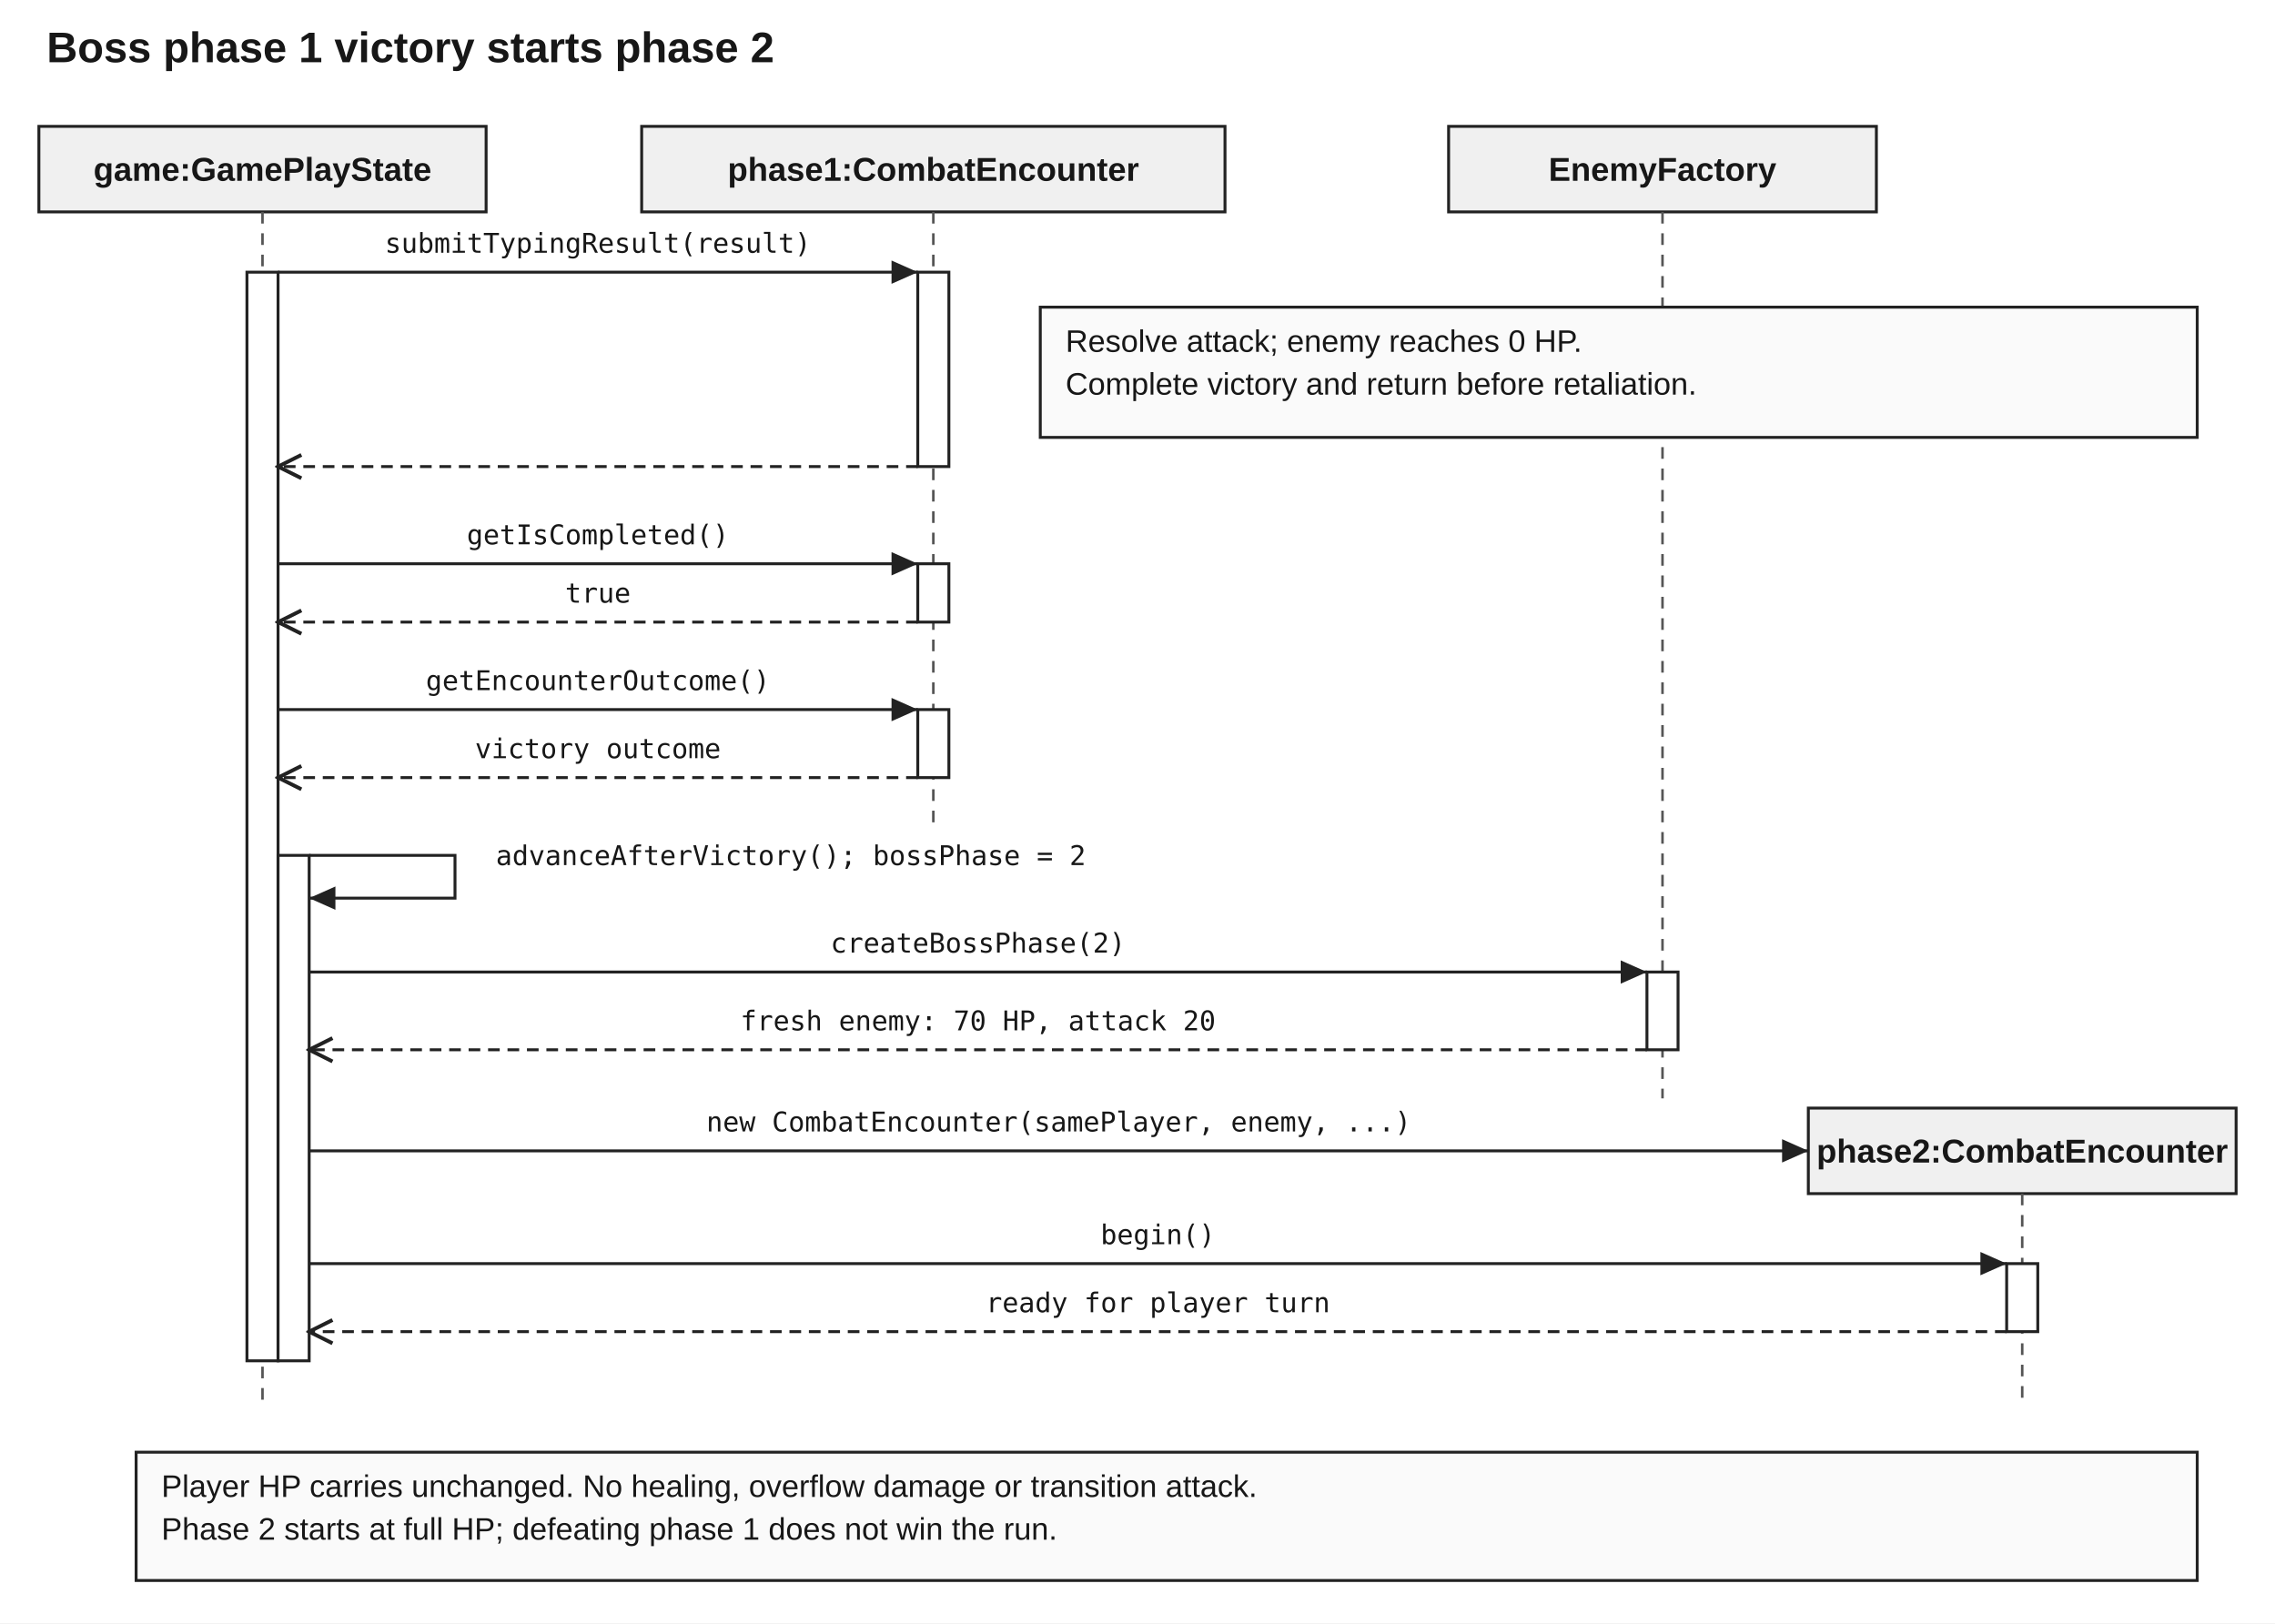
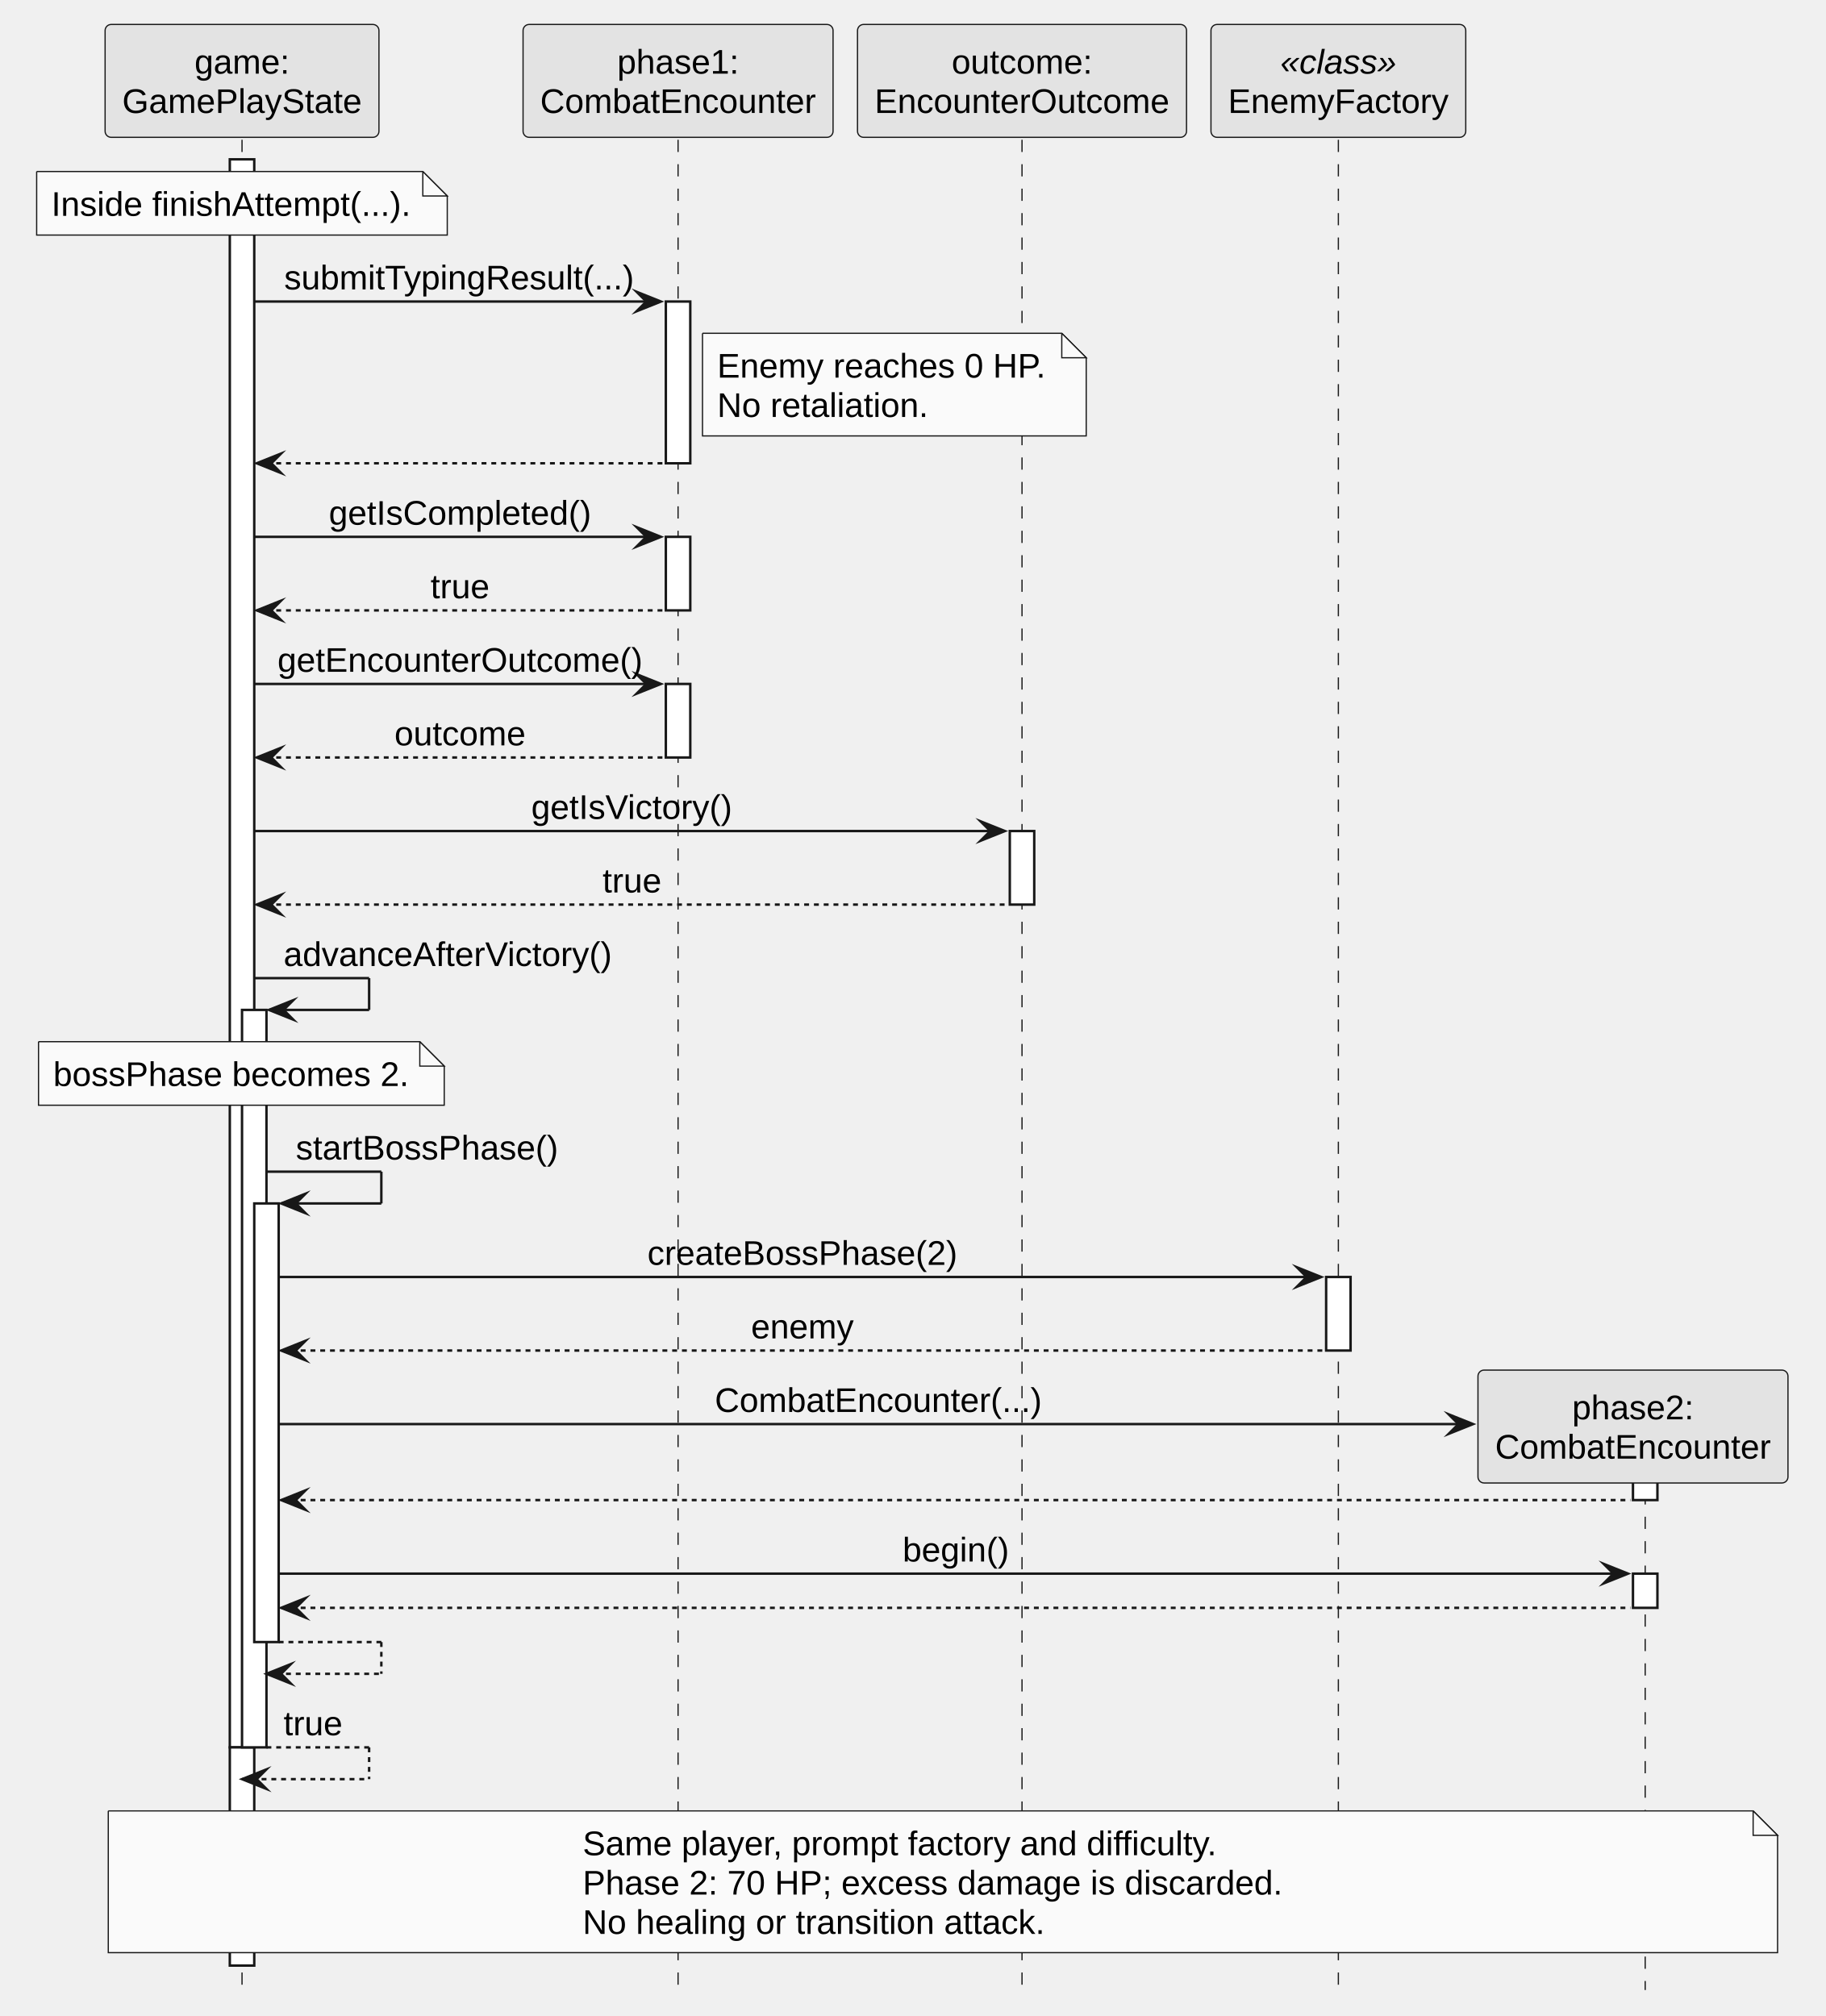
- <svg xmlns="http://www.w3.org/2000/svg" width="1170" height="835" viewBox="0 0 1170 835" role="img" aria-labelledby="title desc">
-   <defs>
-     <marker id="filled" markerWidth="10" markerHeight="8" refX="9" refY="4" orient="auto">
-       <path d="M0 0 L9 4 L0 8 Z" fill="#222" />
-     </marker>
-     <marker id="open" markerWidth="10" markerHeight="10" refX="9" refY="5" orient="auto">
-       <path d="M1 1 L9 5 L1 9" fill="none" stroke="#222" stroke-width="1.3" />
-     </marker>
-   </defs>
-   <style>text{font-family:Arial,Helvetica,sans-serif;fill:#171717} .title{font-size:22px;font-weight:700} .head{font-size:17px;font-weight:600} .body{font-size:16px} .code{font-family:Consolas,monospace;font-size:14px} .small{font-size:14px} .line{fill:none;stroke:#222;stroke-width:1.5} .life{fill:none;stroke:#555;stroke-width:1.3;stroke-dasharray:6 5} .return{fill:none;stroke:#222;stroke-width:1.5;stroke-dasharray:6 4} .box{fill:white;stroke:#222;stroke-width:1.5}</style>
-   <rect width="100%" height="100%" fill="white" />
-   <text x="24" y="32" class="title" text-anchor="start">Boss phase 1 victory starts phase 2</text>
-   <rect x="20" y="65" width="230" height="44" fill="#f0f0f0" stroke="#222" stroke-width="1.5" />
-   <text x="135" y="93" class="head" text-anchor="middle">game:GamePlayState</text>
-   <rect x="330" y="65" width="300" height="44" fill="#f0f0f0" stroke="#222" stroke-width="1.5" />
-   <text x="480" y="93" class="head" text-anchor="middle">phase1:CombatEncounter</text>
-   <rect x="745" y="65" width="220" height="44" fill="#f0f0f0" stroke="#222" stroke-width="1.5" />
-   <text x="855" y="93" class="head" text-anchor="middle">EnemyFactory</text>
-   <line x1="135" y1="109" x2="135" y2="720" class="life" />
-   <line x1="480" y1="109" x2="480" y2="425" class="life" />
-   <line x1="855" y1="109" x2="855" y2="565" class="life" />
-   <rect x="127" y="140" width="16" height="560" fill="white" stroke="#222" stroke-width="1.5" />
-   <rect x="143" y="440" width="16" height="260" fill="white" stroke="#222" stroke-width="1.5" />
-   <rect x="472" y="140" width="16" height="100" fill="white" stroke="#222" stroke-width="1.5" />
-   <rect x="472" y="290" width="16" height="30" fill="white" stroke="#222" stroke-width="1.5" />
-   <rect x="472" y="365" width="16" height="35" fill="white" stroke="#222" stroke-width="1.5" />
-   <rect x="847" y="500" width="16" height="40" fill="white" stroke="#222" stroke-width="1.5" />
-   <line x1="143" y1="140" x2="472" y2="140" class="line" marker-end="url(#filled)" />
-   <text x="307.5" y="130" class="code" text-anchor="middle">submitTypingResult(result)</text>
-   <rect x="535" y="158" width="595" height="67" fill="#fafafa" stroke="#222" stroke-width="1.5" />
-   <text x="548" y="181" class="body" text-anchor="start">Resolve attack; enemy reaches 0 HP.</text>
-   <text x="548" y="203" class="body" text-anchor="start">Complete victory and return before retaliation.</text>
-   <line x1="472" y1="240" x2="143" y2="240" class="return" marker-end="url(#open)" />
-   <line x1="143" y1="290" x2="472" y2="290" class="line" marker-end="url(#filled)" />
-   <text x="307.5" y="280" class="code" text-anchor="middle">getIsCompleted()</text>
-   <line x1="472" y1="320" x2="143" y2="320" class="return" marker-end="url(#open)" />
-   <text x="307.5" y="310" class="code" text-anchor="middle">true</text>
-   <line x1="143" y1="365" x2="472" y2="365" class="line" marker-end="url(#filled)" />
-   <text x="307.5" y="355" class="code" text-anchor="middle">getEncounterOutcome()</text>
-   <line x1="472" y1="400" x2="143" y2="400" class="return" marker-end="url(#open)" />
-   <text x="307.5" y="390" class="code" text-anchor="middle">victory outcome</text>
-   <path d="M159 440 H234 V462 H159" class="line" marker-end="url(#filled)" />
-   <text x="255" y="445" class="code" text-anchor="start">advanceAfterVictory(); bossPhase = 2</text>
-   <line x1="159" y1="500" x2="847" y2="500" class="line" marker-end="url(#filled)" />
-   <text x="503" y="490" class="code" text-anchor="middle">createBossPhase(2)</text>
-   <line x1="847" y1="540" x2="159" y2="540" class="return" marker-end="url(#open)" />
-   <text x="503" y="530" class="code" text-anchor="middle">fresh enemy: 70 HP, attack 20</text>
-   <rect x="930" y="570" width="220" height="44" fill="#f0f0f0" stroke="#222" stroke-width="1.5" />
-   <text x="1040" y="598" class="head" text-anchor="middle">phase2:CombatEncounter</text>
-   <line x1="1040" y1="614" x2="1040" y2="720" class="life" />
-   <line x1="159" y1="592" x2="930" y2="592" class="line" marker-end="url(#filled)" />
-   <text x="544.5" y="582" class="code" text-anchor="middle">new CombatEncounter(samePlayer, enemy, ...)</text>
-   <rect x="1032" y="650" width="16" height="35" fill="white" stroke="#222" stroke-width="1.5" />
-   <line x1="159" y1="650" x2="1032" y2="650" class="line" marker-end="url(#filled)" />
-   <text x="595.5" y="640" class="code" text-anchor="middle">begin()</text>
-   <line x1="1032" y1="685" x2="159" y2="685" class="return" marker-end="url(#open)" />
-   <text x="595.5" y="675" class="code" text-anchor="middle">ready for player turn</text>
-   <rect x="70" y="747" width="1060" height="66" fill="#fafafa" stroke="#222" stroke-width="1.5" />
-   <text x="83" y="770" class="body" text-anchor="start">Player HP carries unchanged. No healing, overflow damage or transition attack.</text>
-   <text x="83" y="792" class="body" text-anchor="start">Phase 2 starts at full HP; defeating phase 1 does not win the run.</text>
+ <svg xmlns="http://www.w3.org/2000/svg" version="1.1" data-diagram-type="SEQUENCE" style="width:747px;height:825px;background:#FFFFFF;" width="747px" height="825px" viewBox="0 0 747 825" zoomAndPan="magnify" preserveAspectRatio="none" contentStyleType="text/css">
+   <defs />
+   <g font-family="sans-serif" lengthAdjust="spacing">
+     <g class="participant-lifeline" data-qualified-name="game" data-entity-uid="part1" id="part1-lifeline" data-source-line="9">
+       <g>
+         <rect x="95.527" y="57.197" width="8" height="757.17" fill="#000" fill-opacity="0" />
+         <line x1="99.027" y1="57.197" x2="99.027" y2="814.367" style="stroke:#181818;stroke-width:0.5;stroke-dasharray:5,5;" />
+       </g>
+     </g>
+     <g>
+       <rect x="94.027" y="65.197" width="10" height="649.874" fill="#FFF" style="stroke:#181818;stroke-width:1;" />
+     </g>
+     <g>
+       <rect x="94.027" y="715.071" width="10" height="89.296" fill="#FFF" style="stroke:#181818;stroke-width:1;" />
+     </g>
+     <g>
+       <rect x="99.027" y="413.282" width="10" height="301.789" fill="#FFF" style="stroke:#181818;stroke-width:1;" />
+     </g>
+     <g>
+       <rect x="104.027" y="492.479" width="10" height="179.493" fill="#FFF" style="stroke:#181818;stroke-width:1;" />
+     </g>
+     <g class="participant-lifeline" data-qualified-name="phase1" data-entity-uid="part2" id="part2-lifeline" data-source-line="10">
+       <g>
+         <rect x="273.934" y="57.197" width="8" height="757.17" fill="#000" fill-opacity="0" />
+         <line x1="277.434" y1="57.197" x2="277.434" y2="814.367" style="stroke:#181818;stroke-width:0.5;stroke-dasharray:5,5;" />
+       </g>
+     </g>
+     <g>
+       <rect x="272.434" y="123.395" width="10" height="66.197" fill="#FFF" style="stroke:#181818;stroke-width:1;" />
+     </g>
+     <g>
+       <rect x="272.434" y="219.69" width="10" height="30.099" fill="#FFF" style="stroke:#181818;stroke-width:1;" />
+     </g>
+     <g>
+       <rect x="272.434" y="279.888" width="10" height="30.099" fill="#FFF" style="stroke:#181818;stroke-width:1;" />
+     </g>
+     <g class="participant-lifeline" data-qualified-name="outcome" data-entity-uid="part3" id="part3-lifeline" data-source-line="11">
+       <g>
+         <rect x="414.664" y="57.197" width="8" height="757.17" fill="#000" fill-opacity="0" />
+         <line x1="418.164" y1="57.197" x2="418.164" y2="814.367" style="stroke:#181818;stroke-width:0.5;stroke-dasharray:5,5;" />
+       </g>
+     </g>
+     <g>
+       <rect x="413.164" y="340.085" width="10" height="30.099" fill="#FFF" style="stroke:#181818;stroke-width:1;" />
+     </g>
+     <g class="participant-lifeline" data-qualified-name="factory" data-entity-uid="part4" id="part4-lifeline" data-source-line="12">
+       <g>
+         <rect x="544.098" y="57.197" width="8" height="757.17" fill="#000" fill-opacity="0" />
+         <line x1="547.598" y1="57.197" x2="547.598" y2="814.367" style="stroke:#181818;stroke-width:0.5;stroke-dasharray:5,5;" />
+       </g>
+     </g>
+     <g>
+       <rect x="542.598" y="522.578" width="10" height="30.099" fill="#FFF" style="stroke:#181818;stroke-width:1;" />
+     </g>
+     <g class="participant-lifeline" data-qualified-name="phase2" data-entity-uid="part5" id="part5-lifeline" data-source-line="43">
+       <g>
+         <rect x="669.643" y="560.677" width="8" height="253.69" fill="#000" fill-opacity="0" />
+         <line x1="673.143" y1="560.677" x2="673.143" y2="814.367" style="stroke:#181818;stroke-width:0.5;stroke-dasharray:5,5;" />
+       </g>
+     </g>
+     <g>
+       <rect x="668.143" y="582.775" width="10" height="31.099" fill="#FFF" style="stroke:#181818;stroke-width:1;" />
+     </g>
+     <g>
+       <rect x="668.143" y="643.973" width="10" height="14" fill="#FFF" style="stroke:#181818;stroke-width:1;" />
+     </g>
+     <g class="participant participant-head" data-qualified-name="game" data-entity-uid="part1" id="part1-head" data-source-line="9">
+       <rect x="43.003" y="10" width="112.048" height="46.197" fill="#E3E3E3" style="stroke:#181818;stroke-width:0.5;" rx="2.5" ry="2.5" />
+       <text x="79.572" y="30.132" fill="#000" font-size="14" textLength="38.91" font-family="Arial">game:</text>
+       <text x="50.003" y="46.23" fill="#000" font-size="14" textLength="98.048" font-family="Arial">GamePlayState</text>
+     </g>
+     <g class="participant participant-head" data-qualified-name="phase1" data-entity-uid="part2" id="part2-head" data-source-line="10">
+       <rect x="214.013" y="10" width="126.841" height="46.197" fill="#E3E3E3" style="stroke:#181818;stroke-width:0.5;" rx="2.5" ry="2.5" />
+       <text x="252.523" y="30.132" fill="#000" font-size="14" textLength="49.82" font-family="Arial">phase1:</text>
+       <text x="221.013" y="46.23" fill="#000" font-size="14" textLength="112.841" font-family="Arial">CombatEncounter</text>
+     </g>
+     <g class="participant participant-head" data-qualified-name="outcome" data-entity-uid="part3" id="part3-head" data-source-line="11">
+       <rect x="350.854" y="10" width="134.62" height="46.197" fill="#E3E3E3" style="stroke:#181818;stroke-width:0.5;" rx="2.5" ry="2.5" />
+       <text x="389.371" y="30.132" fill="#000" font-size="14" textLength="57.586" font-family="Arial">outcome:</text>
+       <text x="357.854" y="46.23" fill="#000" font-size="14" textLength="120.62" font-family="Arial">EncounterOutcome</text>
+     </g>
+     <g class="participant participant-head" data-qualified-name="factory" data-entity-uid="part4" id="part4-head" data-source-line="12">
+       <rect x="495.474" y="10" width="104.248" height="46.197" fill="#E3E3E3" style="stroke:#181818;stroke-width:0.5;" rx="2.5" ry="2.5" />
+       <text x="523.864" y="30.132" fill="#000" font-size="14" textLength="47.469" font-style="italic" font-family="Arial">«class»</text>
+       <text x="502.474" y="46.23" fill="#000" font-size="14" textLength="90.248" font-family="Arial">EnemyFactory</text>
+     </g>
+     <path d="M15,70.197 L15,96.197 L183,96.197 L183,80.197 L173,70.197 L15,70.197" style="stroke:#181818;stroke-width:0.5;" fill="#FAFAFA" />
+     <path d="M173,70.197 L173,80.197 L183,80.197 L173,70.197" style="stroke:#181818;stroke-width:0.5;" fill="#FAFAFA" />
+     <text x="21" y="88.329" fill="#000" font-size="14" textLength="147.055" font-family="Arial">Inside finishAttempt(...).</text>
+     <g class="message" data-entity-1="part1" data-entity-2="part2" id="msg1" data-source-line="16">
+       <polygon points="260.434,119.395,270.434,123.395,260.434,127.395,264.434,123.395" fill="#181818" style="stroke:#181818;stroke-width:1;stroke-linejoin:miter;stroke-miterlimit:10;" />
+       <line x1="104.027" y1="123.395" x2="266.434" y2="123.395" style="stroke:#181818;stroke-width:1;" />
+       <text x="116.265" y="118.428" fill="#000" font-size="14" textLength="143.931" font-family="Arial">submitTypingResult(...)</text>
+     </g>
+     <path d="M287.434,136.395 L287.434,178.395 L444.434,178.395 L444.434,146.395 L434.434,136.395 L287.434,136.395" style="stroke:#181818;stroke-width:0.5;" fill="#FAFAFA" />
+     <path d="M434.434,136.395 L434.434,146.395 L444.434,146.395 L434.434,136.395" style="stroke:#181818;stroke-width:0.5;" fill="#FAFAFA" />
+     <text x="293.434" y="154.526" fill="#000" font-size="14" textLength="136.172" font-family="Arial">Enemy reaches 0 HP.</text>
+     <text x="293.434" y="170.625" fill="#000" font-size="14" textLength="86.379" font-family="Arial">No retaliation.</text>
+     <g class="message" data-entity-1="part2" data-entity-2="part1" id="msg2" data-source-line="22">
+       <polygon points="115.027,185.592,105.027,189.592,115.027,193.592,111.027,189.592" fill="#181818" style="stroke:#181818;stroke-width:1;stroke-linejoin:miter;stroke-miterlimit:10;" />
+       <line x1="109.027" y1="189.592" x2="271.434" y2="189.592" style="stroke:#181818;stroke-width:1;stroke-dasharray:2,2;" />
+     </g>
+     <g class="message" data-entity-1="part1" data-entity-2="part2" id="msg3" data-source-line="24">
+       <polygon points="260.434,215.69,270.434,219.69,260.434,223.69,264.434,219.69" fill="#181818" style="stroke:#181818;stroke-width:1;stroke-linejoin:miter;stroke-miterlimit:10;" />
+       <line x1="104.027" y1="219.69" x2="266.434" y2="219.69" style="stroke:#181818;stroke-width:1;" />
+       <text x="134.541" y="214.724" fill="#000" font-size="14" textLength="107.379" font-family="Arial">getIsCompleted()</text>
+     </g>
+     <g class="message" data-entity-1="part2" data-entity-2="part1" id="msg4" data-source-line="26">
+       <polygon points="115.027,245.789,105.027,249.789,115.027,253.789,111.027,249.789" fill="#181818" style="stroke:#181818;stroke-width:1;stroke-linejoin:miter;stroke-miterlimit:10;" />
+       <line x1="109.027" y1="249.789" x2="271.434" y2="249.789" style="stroke:#181818;stroke-width:1;stroke-dasharray:2,2;" />
+       <text x="176.168" y="244.822" fill="#000" font-size="14" textLength="24.124" font-family="Arial">true</text>
+     </g>
+     <g class="message" data-entity-1="part1" data-entity-2="part2" id="msg5" data-source-line="27">
+       <polygon points="260.434,275.888,270.434,279.888,260.434,283.888,264.434,279.888" fill="#181818" style="stroke:#181818;stroke-width:1;stroke-linejoin:miter;stroke-miterlimit:10;" />
+       <line x1="104.027" y1="279.888" x2="266.434" y2="279.888" style="stroke:#181818;stroke-width:1;" />
+       <text x="113.527" y="274.921" fill="#000" font-size="14" textLength="149.406" font-family="Arial">getEncounterOutcome()</text>
+     </g>
+     <g class="message" data-entity-1="part2" data-entity-2="part1" id="msg6" data-source-line="29">
+       <polygon points="115.027,305.986,105.027,309.986,115.027,313.986,111.027,309.986" fill="#181818" style="stroke:#181818;stroke-width:1;stroke-linejoin:miter;stroke-miterlimit:10;" />
+       <line x1="109.027" y1="309.986" x2="271.434" y2="309.986" style="stroke:#181818;stroke-width:1;stroke-dasharray:2,2;" />
+       <text x="161.382" y="305.02" fill="#000" font-size="14" textLength="53.696" font-family="Arial">outcome</text>
+     </g>
+     <g class="message" data-entity-1="part1" data-entity-2="part3" id="msg7" data-source-line="30">
+       <polygon points="401.164,336.085,411.164,340.085,401.164,344.085,405.164,340.085" fill="#181818" style="stroke:#181818;stroke-width:1;stroke-linejoin:miter;stroke-miterlimit:10;" />
+       <line x1="104.027" y1="340.085" x2="407.164" y2="340.085" style="stroke:#181818;stroke-width:1;" />
+       <text x="217.365" y="335.118" fill="#000" font-size="14" textLength="82.462" font-family="Arial">getIsVictory()</text>
+     </g>
+     <g class="message" data-entity-1="part3" data-entity-2="part1" id="msg8" data-source-line="32">
+       <polygon points="115.027,366.184,105.027,370.184,115.027,374.184,111.027,370.184" fill="#181818" style="stroke:#181818;stroke-width:1;stroke-linejoin:miter;stroke-miterlimit:10;" />
+       <line x1="109.027" y1="370.184" x2="412.164" y2="370.184" style="stroke:#181818;stroke-width:1;stroke-dasharray:2,2;" />
+       <text x="246.534" y="365.217" fill="#000" font-size="14" textLength="24.124" font-family="Arial">true</text>
+     </g>
+     <g class="message" data-entity-1="part1" data-entity-2="part1" id="msg9" data-source-line="34">
+       <line x1="104.027" y1="400.282" x2="151.027" y2="400.282" style="stroke:#181818;stroke-width:1;" />
+       <line x1="151.027" y1="400.282" x2="151.027" y2="413.282" style="stroke:#181818;stroke-width:1;" />
+       <line x1="110.027" y1="413.282" x2="151.027" y2="413.282" style="stroke:#181818;stroke-width:1;" />
+       <polygon points="120.027,409.282,110.027,413.282,120.027,417.282,116.027,413.282" fill="#181818" style="stroke:#181818;stroke-width:1;stroke-linejoin:miter;stroke-miterlimit:10;" />
+       <text x="116.027" y="395.315" fill="#000" font-size="14" textLength="134.606" font-family="Arial">advanceAfterVictory()</text>
+     </g>
+     <path d="M15.762,426.282 L15.762,452.282 L181.762,452.282 L181.762,436.282 L171.762,426.282 L15.762,426.282" style="stroke:#181818;stroke-width:0.5;" fill="#FAFAFA" />
+     <path d="M171.762,426.282 L171.762,436.282 L181.762,436.282 L171.762,426.282" style="stroke:#181818;stroke-width:0.5;" fill="#FAFAFA" />
+     <text x="21.762" y="444.414" fill="#000" font-size="14" textLength="145.53" font-family="Arial">bossPhase becomes 2.</text>
+     <g class="message" data-entity-1="part1" data-entity-2="part1" id="msg10" data-source-line="37">
+       <line x1="109.027" y1="479.479" x2="156.027" y2="479.479" style="stroke:#181818;stroke-width:1;" />
+       <line x1="156.027" y1="479.479" x2="156.027" y2="492.479" style="stroke:#181818;stroke-width:1;" />
+       <line x1="115.027" y1="492.479" x2="156.027" y2="492.479" style="stroke:#181818;stroke-width:1;" />
+       <polygon points="125.027,488.479,115.027,492.479,125.027,496.479,121.027,492.479" fill="#181818" style="stroke:#181818;stroke-width:1;stroke-linejoin:miter;stroke-miterlimit:10;" />
+       <text x="121.027" y="474.513" fill="#000" font-size="14" textLength="107.372" font-family="Arial">startBossPhase()</text>
+     </g>
+     <g class="message" data-entity-1="part1" data-entity-2="part4" id="msg11" data-source-line="39">
+       <polygon points="530.598,518.578,540.598,522.578,530.598,526.578,534.598,522.578" fill="#181818" style="stroke:#181818;stroke-width:1;stroke-linejoin:miter;stroke-miterlimit:10;" />
+       <line x1="114.027" y1="522.578" x2="536.598" y2="522.578" style="stroke:#181818;stroke-width:1;" />
+       <text x="264.892" y="517.611" fill="#000" font-size="14" textLength="126.841" font-family="Arial">createBossPhase(2)</text>
+     </g>
+     <g class="message" data-entity-1="part4" data-entity-2="part1" id="msg12" data-source-line="41">
+       <polygon points="125.027,548.677,115.027,552.677,125.027,556.677,121.027,552.677" fill="#181818" style="stroke:#181818;stroke-width:1;stroke-linejoin:miter;stroke-miterlimit:10;" />
+       <line x1="119.027" y1="552.677" x2="541.598" y2="552.677" style="stroke:#181818;stroke-width:1;stroke-dasharray:2,2;" />
+       <text x="307.302" y="547.71" fill="#000" font-size="14" textLength="42.021" font-family="Arial">enemy</text>
+     </g>
+     <g class="participant participant-head" data-qualified-name="phase2" data-entity-uid="part5" id="part5-head" data-source-line="43">
+       <rect x="604.722" y="560.677" width="126.841" height="46.197" fill="#E3E3E3" style="stroke:#181818;stroke-width:0.5;" rx="2.5" ry="2.5" />
+       <text x="643.232" y="580.809" fill="#000" font-size="14" textLength="49.82" font-family="Arial">phase2:</text>
+       <text x="611.722" y="596.907" fill="#000" font-size="14" textLength="112.841" font-family="Arial">CombatEncounter</text>
+     </g>
+     <g class="message" data-entity-1="part1" data-entity-2="part5" id="msg13" data-source-line="44">
+       <polygon points="592.722,578.775,602.722,582.775,592.722,586.775,596.722,582.775" fill="#181818" style="stroke:#181818;stroke-width:1;stroke-linejoin:miter;stroke-miterlimit:10;" />
+       <line x1="114.027" y1="582.775" x2="598.722" y2="582.775" style="stroke:#181818;stroke-width:1;" />
+       <text x="292.458" y="577.809" fill="#000" font-size="14" textLength="133.834" font-family="Arial">CombatEncounter(...)</text>
+     </g>
+     <g class="message" data-entity-1="part5" data-entity-2="part1" id="msg14" data-source-line="46">
+       <polygon points="125.027,609.874,115.027,613.874,125.027,617.874,121.027,613.874" fill="#181818" style="stroke:#181818;stroke-width:1;stroke-linejoin:miter;stroke-miterlimit:10;" />
+       <line x1="119.027" y1="613.874" x2="667.143" y2="613.874" style="stroke:#181818;stroke-width:1;stroke-dasharray:2,2;" />
+     </g>
+     <g class="message" data-entity-1="part1" data-entity-2="part5" id="msg15" data-source-line="47">
+       <polygon points="656.143,639.973,666.143,643.973,656.143,647.973,660.143,643.973" fill="#181818" style="stroke:#181818;stroke-width:1;stroke-linejoin:miter;stroke-miterlimit:10;" />
+       <line x1="114.027" y1="643.973" x2="662.143" y2="643.973" style="stroke:#181818;stroke-width:1;" />
+       <text x="369.295" y="639.006" fill="#000" font-size="14" textLength="43.579" font-family="Arial">begin()</text>
+     </g>
+     <g class="message" data-entity-1="part5" data-entity-2="part1" id="msg16" data-source-line="49">
+       <polygon points="125.027,653.973,115.027,657.973,125.027,661.973,121.027,657.973" fill="#181818" style="stroke:#181818;stroke-width:1;stroke-linejoin:miter;stroke-miterlimit:10;" />
+       <line x1="119.027" y1="657.973" x2="667.143" y2="657.973" style="stroke:#181818;stroke-width:1;stroke-dasharray:2,2;" />
+     </g>
+     <g class="message" data-entity-1="part1" data-entity-2="part1" id="msg17" data-source-line="50">
+       <line x1="114.027" y1="671.973" x2="156.027" y2="671.973" style="stroke:#181818;stroke-width:1;stroke-dasharray:2,2;" />
+       <line x1="156.027" y1="671.973" x2="156.027" y2="684.973" style="stroke:#181818;stroke-width:1;stroke-dasharray:2,2;" />
+       <line x1="109.027" y1="684.973" x2="156.027" y2="684.973" style="stroke:#181818;stroke-width:1;stroke-dasharray:2,2;" />
+       <polygon points="119.027,680.973,109.027,684.973,119.027,688.973,115.027,684.973" fill="#181818" style="stroke:#181818;stroke-width:1;stroke-linejoin:miter;stroke-miterlimit:10;" />
+     </g>
+     <g class="message" data-entity-1="part1" data-entity-2="part1" id="msg18" data-source-line="51">
+       <line x1="109.027" y1="715.071" x2="151.027" y2="715.071" style="stroke:#181818;stroke-width:1;stroke-dasharray:2,2;" />
+       <line x1="151.027" y1="715.071" x2="151.027" y2="728.071" style="stroke:#181818;stroke-width:1;stroke-dasharray:2,2;" />
+       <line x1="99.027" y1="728.071" x2="151.027" y2="728.071" style="stroke:#181818;stroke-width:1;stroke-dasharray:2,2;" />
+       <polygon points="109.027,724.071,99.027,728.071,109.027,732.071,105.027,728.071" fill="#181818" style="stroke:#181818;stroke-width:1;stroke-linejoin:miter;stroke-miterlimit:10;" />
+       <text x="116.027" y="710.104" fill="#000" font-size="14" textLength="24.124" font-family="Arial">true</text>
+     </g>
+     <path d="M44.305,741.071 L44.305,799.071 L727.305,799.071 L727.305,751.071 L717.305,741.071 L44.305,741.071" style="stroke:#181818;stroke-width:0.5;" fill="#FAFAFA" />
+     <path d="M717.305,741.071 L717.305,751.071 L727.305,751.071 L717.305,741.071" style="stroke:#181818;stroke-width:0.5;" fill="#FAFAFA" />
+     <text x="238.396" y="759.203" fill="#000" font-size="14" textLength="261.447" font-family="Arial">Same player, prompt factory and difficulty.</text>
+     <text x="238.396" y="775.302" fill="#000" font-size="14" textLength="286.378" font-family="Arial">Phase 2: 70 HP; excess damage is discarded.</text>
+     <text x="238.396" y="791.4" fill="#000" font-size="14" textLength="189.103" font-family="Arial">No healing or transition attack.</text>
+   </g>
</svg>
